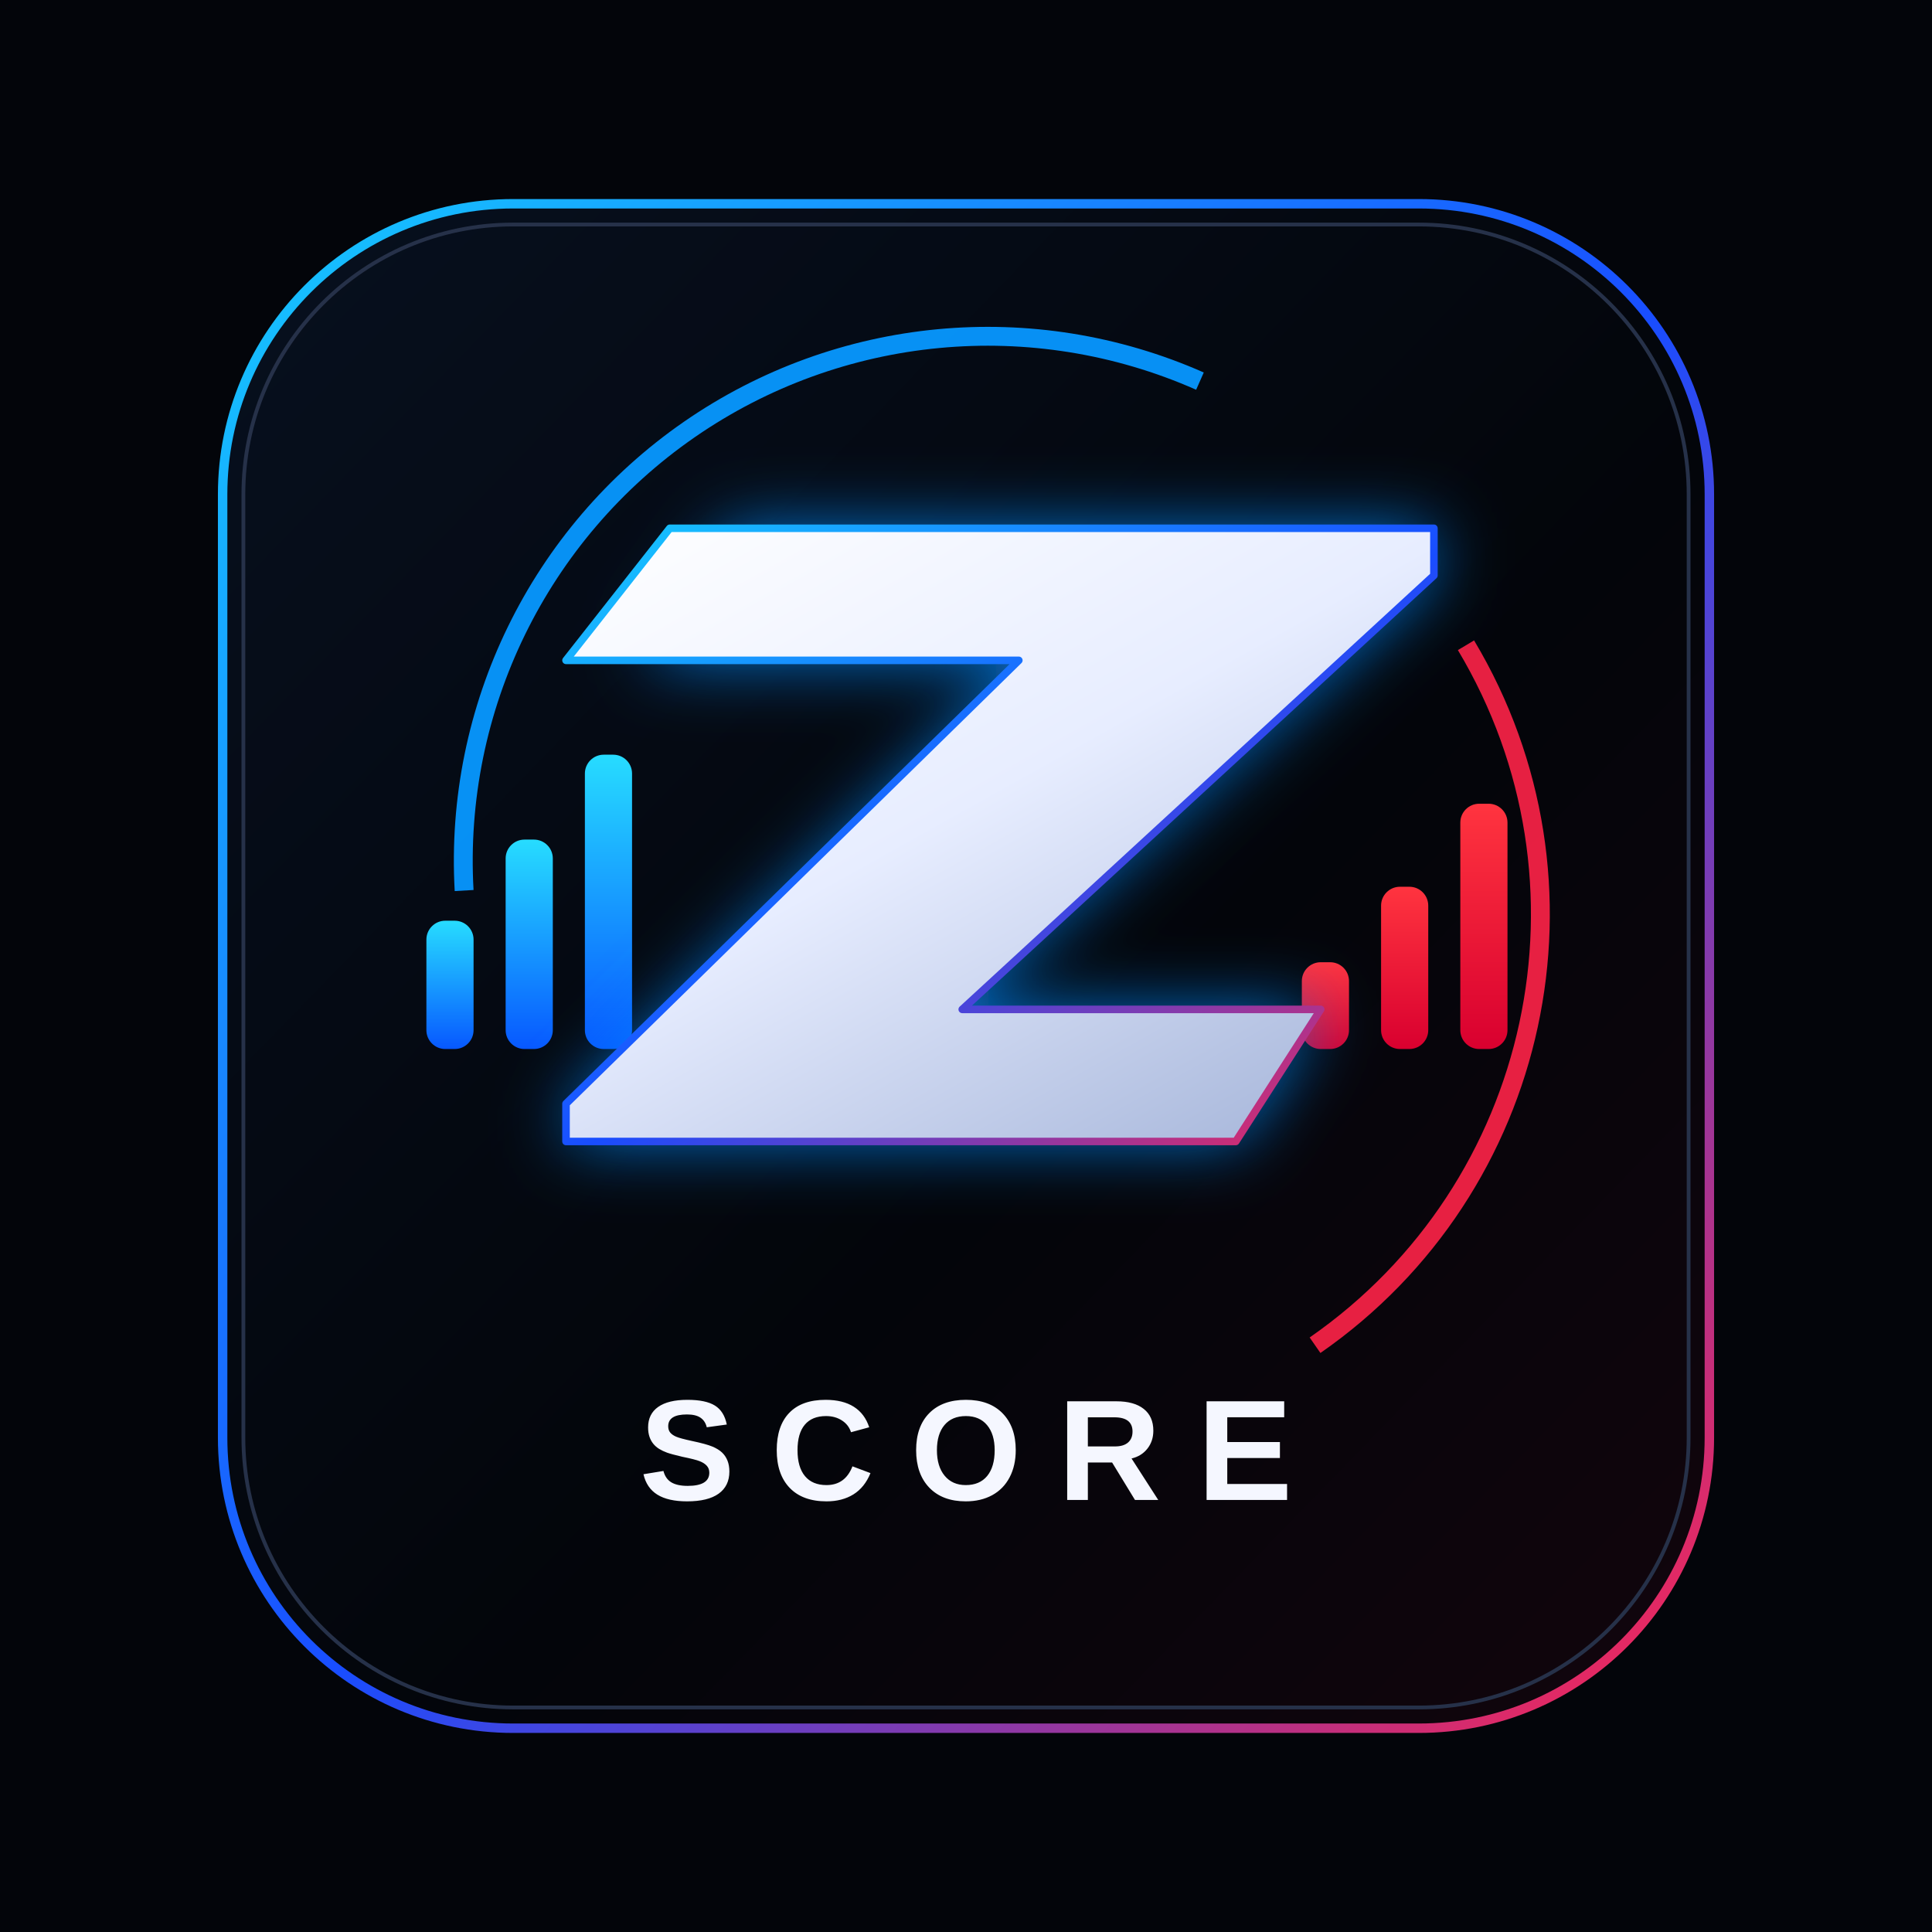
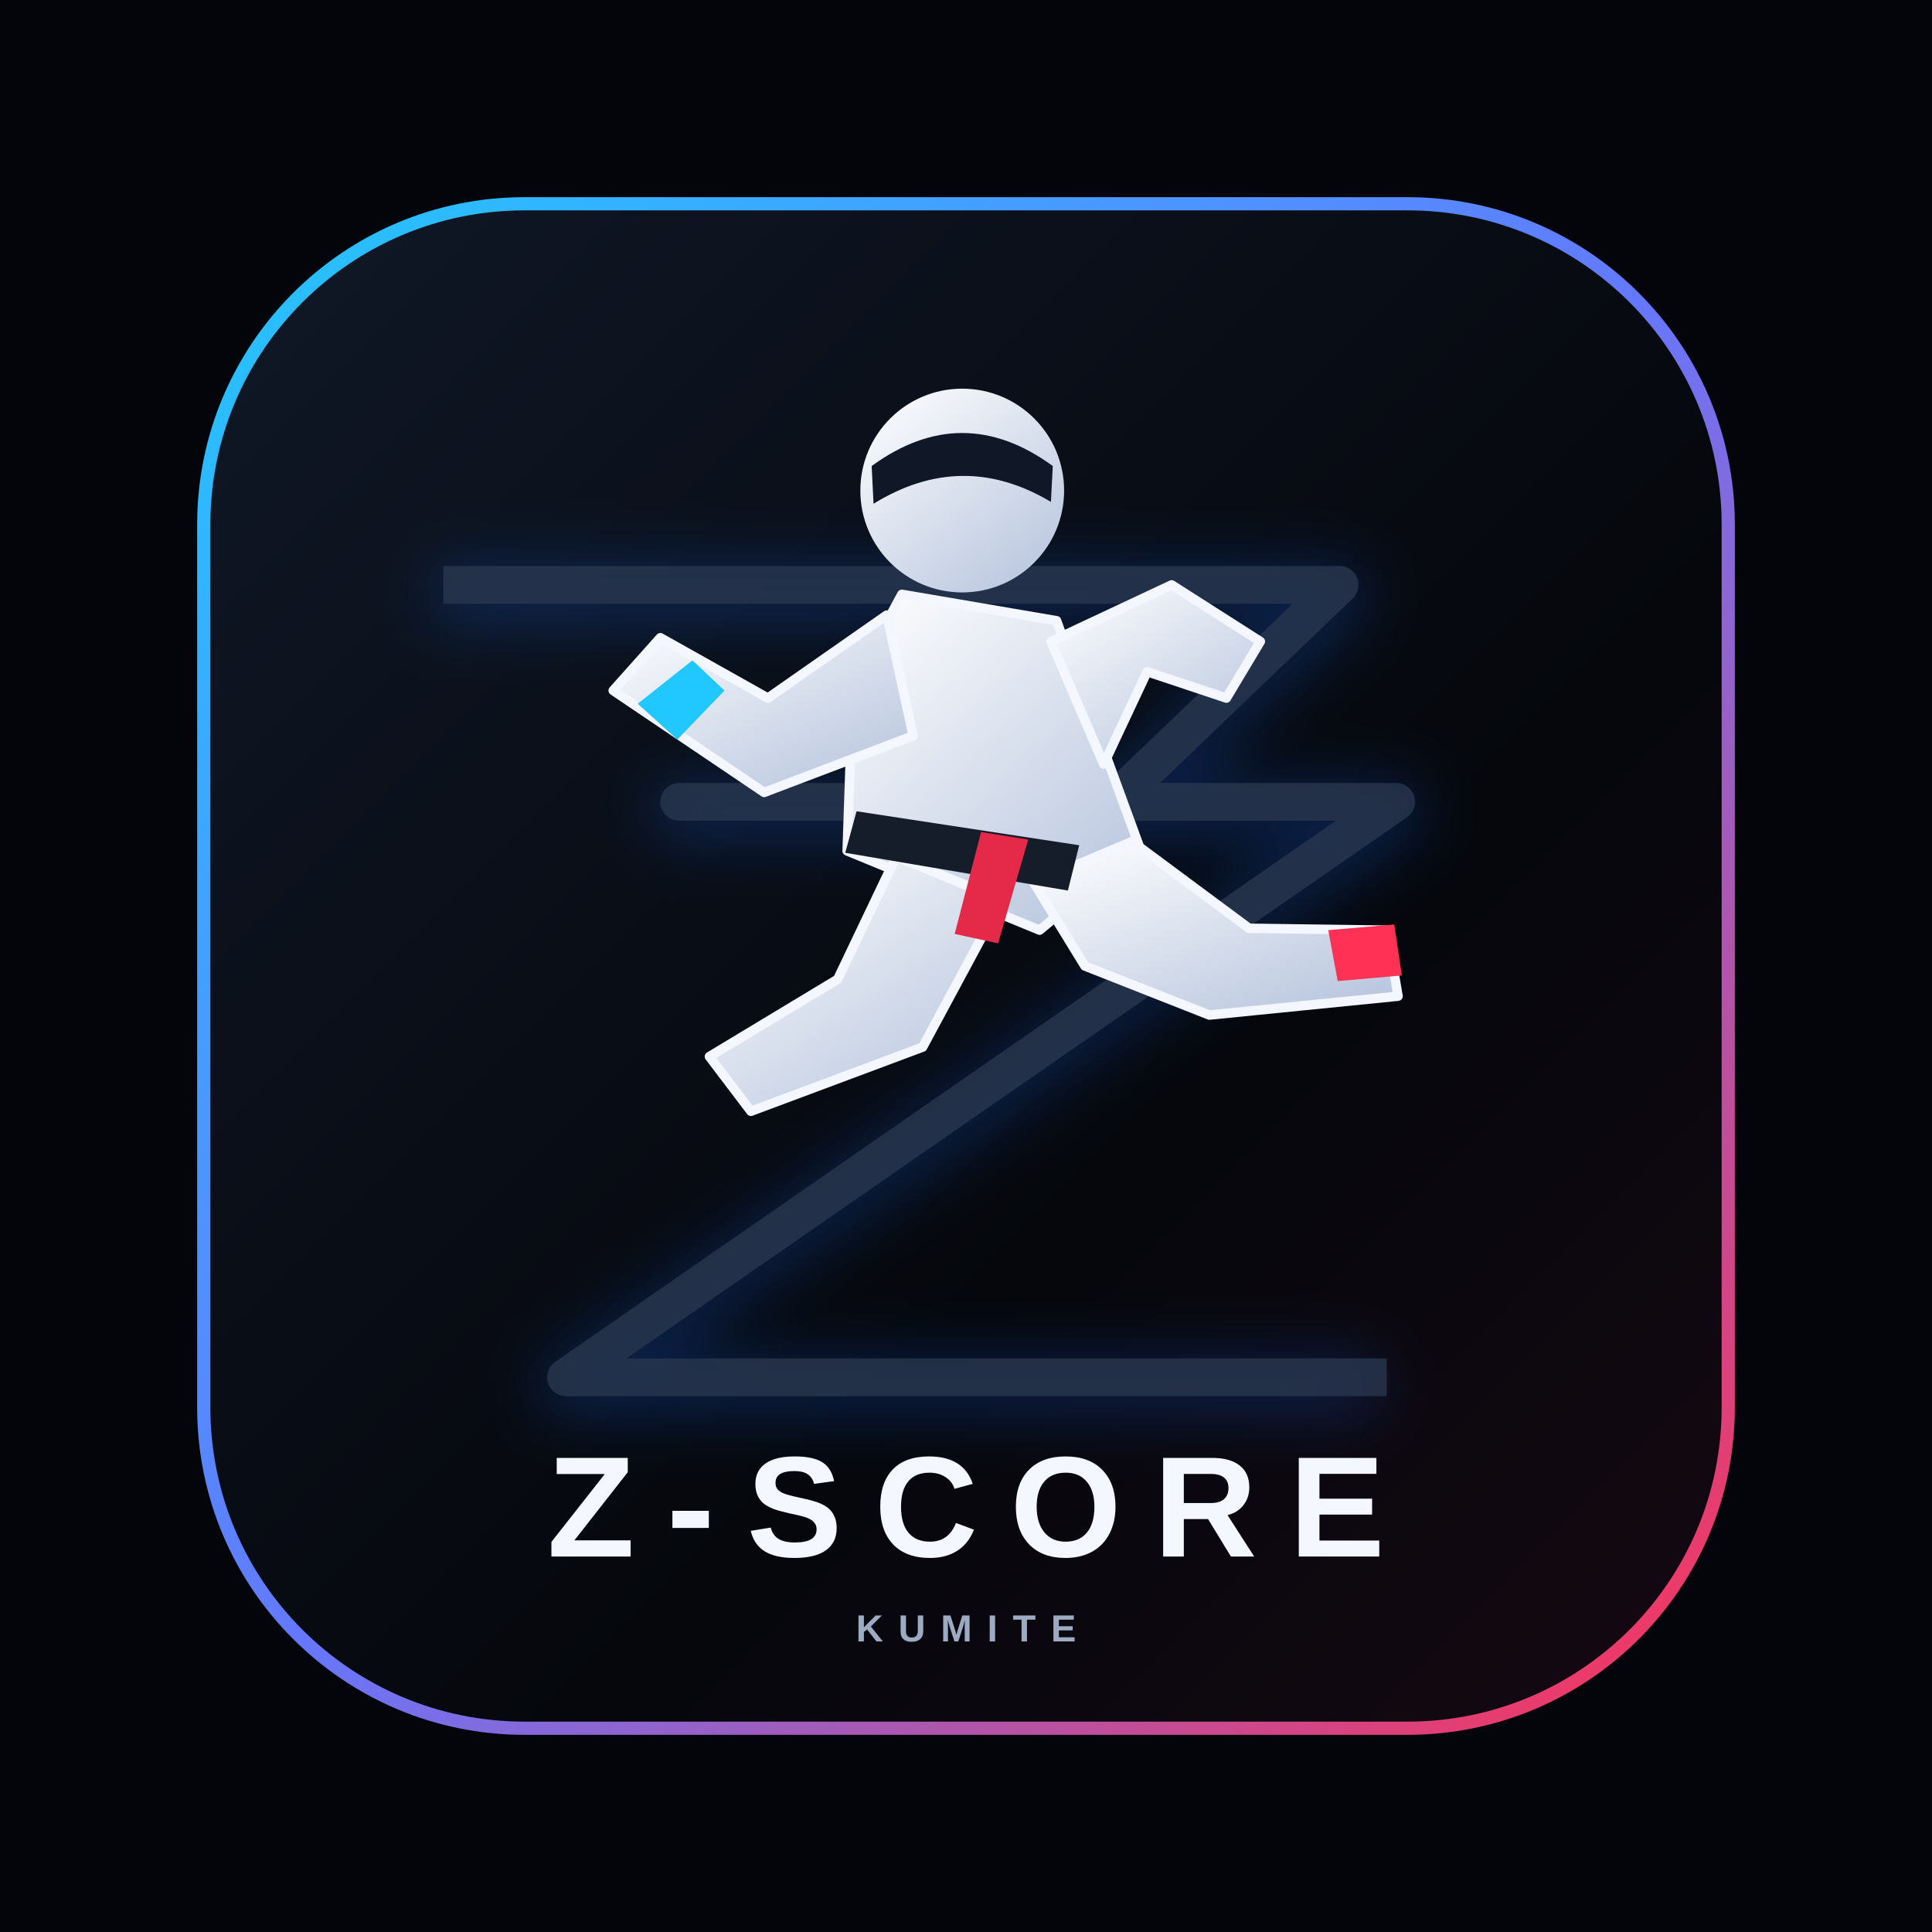
<svg xmlns="http://www.w3.org/2000/svg" width="1024" height="1024" viewBox="0 0 1024 1024">
  <defs>
    <linearGradient id="bg" x1="0" y1="0" x2="1" y2="1">
-       <stop offset="0" stop-color="#07101f" />
-       <stop offset=".58" stop-color="#03050a" />
-       <stop offset="1" stop-color="#12050d" />
+       <stop stop-color="#101827" />
+       <stop offset=".62" stop-color="#05070c" />
+       <stop offset="1" stop-color="#160812" />
    </linearGradient>
    <linearGradient id="rim" x1="0" y1="0" x2="1" y2="1">
-       <stop stop-color="#16caff" />
-       <stop offset=".52" stop-color="#194dff" />
-       <stop offset="1" stop-color="#ff244e" />
+       <stop stop-color="#21c8ff" />
+       <stop offset=".5" stop-color="#6478ff" />
+       <stop offset="1" stop-color="#ff3154" />
    </linearGradient>
-     <linearGradient id="metal" x1="0" y1="0" x2=".8" y2="1">
+     <linearGradient id="white" x1="0" y1="0" x2=".8" y2="1">
      <stop stop-color="#fff" />
-       <stop offset=".5" stop-color="#e7edff" />
-       <stop offset="1" stop-color="#aab9dc" />
+       <stop offset="1" stop-color="#bac7df" />
    </linearGradient>
-     <linearGradient id="blue" x1="0" y1="0" x2="0" y2="1">
-       <stop stop-color="#27dcff" />
-       <stop offset="1" stop-color="#0758ff" />
-     </linearGradient>
-     <linearGradient id="red" x1="0" y1="0" x2="0" y2="1">
-       <stop stop-color="#ff343f" />
-       <stop offset="1" stop-color="#d9002f" />
-     </linearGradient>
-     <filter id="glow" x="-50%" y="-50%" width="200%" height="200%">
-       <feGaussianBlur stdDeviation="18" />
+     <filter id="glow" x="-40%" y="-40%" width="180%" height="180%">
+       <feGaussianBlur stdDeviation="16" />
    </filter>
  </defs>
-   <rect width="1024" height="1024" rx="0" fill="#03050a" />
-   <rect x="118" y="108" width="788" height="808" rx="154" fill="url(#bg)" stroke="url(#rim)" stroke-width="5" />
-   <rect x="129" y="119" width="766" height="786" rx="143" fill="none" stroke="#263149" stroke-width="2" />
-   <path d="M246 472 A278 278 0 0 1 636 202" fill="none" stroke="#0797ff" stroke-width="10" opacity=".95" />
-   <path d="M777 342 A278 278 0 0 1 697 713" fill="none" stroke="#ff2348" stroke-width="10" opacity=".9" />
-   <g fill="url(#blue)">
-     <rect x="226" y="488" width="25" height="68" rx="10" />
-     <rect x="268" y="445" width="25" height="111" rx="10" />
-     <rect x="310" y="400" width="25" height="156" rx="10" />
-   </g>
-   <g fill="url(#red)">
-     <rect x="690" y="510" width="25" height="46" rx="10" />
-     <rect x="732" y="470" width="25" height="86" rx="10" />
-     <rect x="774" y="426" width="25" height="130" rx="10" />
-   </g>
-   <path d="M300 615 L300 590 L545 350 L340 350 L390 280 L760 280 L760 305 L505 535 L700 535 L655 605 L300 605 Z" fill="#078cff" opacity=".8" filter="url(#glow)" />
-   <path d="M300 605 L300 585 L540 350 L300 350 L355 280 L760 280 L760 305 L510 535 L700 535 L655 605 Z" fill="url(#metal)" stroke="#f8fbff" stroke-width="3" stroke-linejoin="round" />
-   <path d="M300 605 L300 585 L540 350 L300 350 L355 280 L760 280 L760 305 L510 535 L700 535 L655 605 Z" fill="none" stroke="url(#rim)" stroke-width="4" stroke-linejoin="round" />
-   <text x="512" y="795" text-anchor="middle" font-family="Arial,sans-serif" font-size="76" font-weight="700" letter-spacing="19" fill="#f5f7ff">SCORE</text>
+   <rect width="1024" height="1024" fill="#03050a" />
+   <rect x="108" y="108" width="808" height="808" rx="170" fill="url(#bg)" stroke="url(#rim)" stroke-width="7" />
+   <path d="M230 315 H710 L590 430 H360 L740 430 L300 735 H730" fill="none" stroke="#176aff" stroke-width="32" stroke-linejoin="round" opacity=".23" filter="url(#glow)" />
+   <path d="M235 310 H710 L590 425 H360 L740 425 L300 730 H735" fill="none" stroke="#28364e" stroke-width="20" stroke-linejoin="round" opacity=".8" />
+   <circle cx="510" cy="260" r="54" fill="url(#white)" />
+   <path d="M462 247 Q510 212 558 247 L557 266 Q510 238 463 267Z" fill="#101827" />
+   <path d="M478 315 L560 329 L604 449 L551 493 L449 451 L452 363Z" fill="url(#white)" stroke="#f4f7ff" stroke-width="5" stroke-linejoin="round" />
+   <path d="M470 326 L407 370 L350 338 L325 366 L405 420 L484 390Z" fill="url(#white)" stroke="#f4f7ff" stroke-width="5" stroke-linejoin="round" />
+   <path d="M557 340 L621 310 L668 340 L650 370 L608 356 L585 405Z" fill="url(#white)" stroke="#f4f7ff" stroke-width="5" stroke-linejoin="round" />
+   <path d="M475 454 L531 477 L489 555 L398 589 L376 560 L444 519Z" fill="url(#white)" stroke="#f4f7ff" stroke-width="5" stroke-linejoin="round" />
+   <path d="M548 468 L600 446 L662 492 L735 493 L741 528 L641 538 L575 512Z" fill="url(#white)" stroke="#f4f7ff" stroke-width="5" stroke-linejoin="round" />
+   <path d="M454 430 L572 448 L566 472 L448 452Z" fill="#151c2a" />
+   <path d="M520 441 L545 445 L529 500 L506 495Z" fill="#e52949" />
+   <path d="M338 373 L367 350 L384 366 L359 392Z" fill="#21c8ff" />
+   <path d="M704 493 L739 490 L743 517 L709 520Z" fill="#ff3154" />
+   <text x="512" y="825" text-anchor="middle" font-family="Arial,sans-serif" font-size="76" font-weight="800" letter-spacing="17" fill="#f5f7ff">Z-SCORE</text>
+   <text x="512" y="870" text-anchor="middle" font-family="Arial,sans-serif" font-size="20" font-weight="700" letter-spacing="8" fill="#9caac2">KUMITE</text>
</svg>
